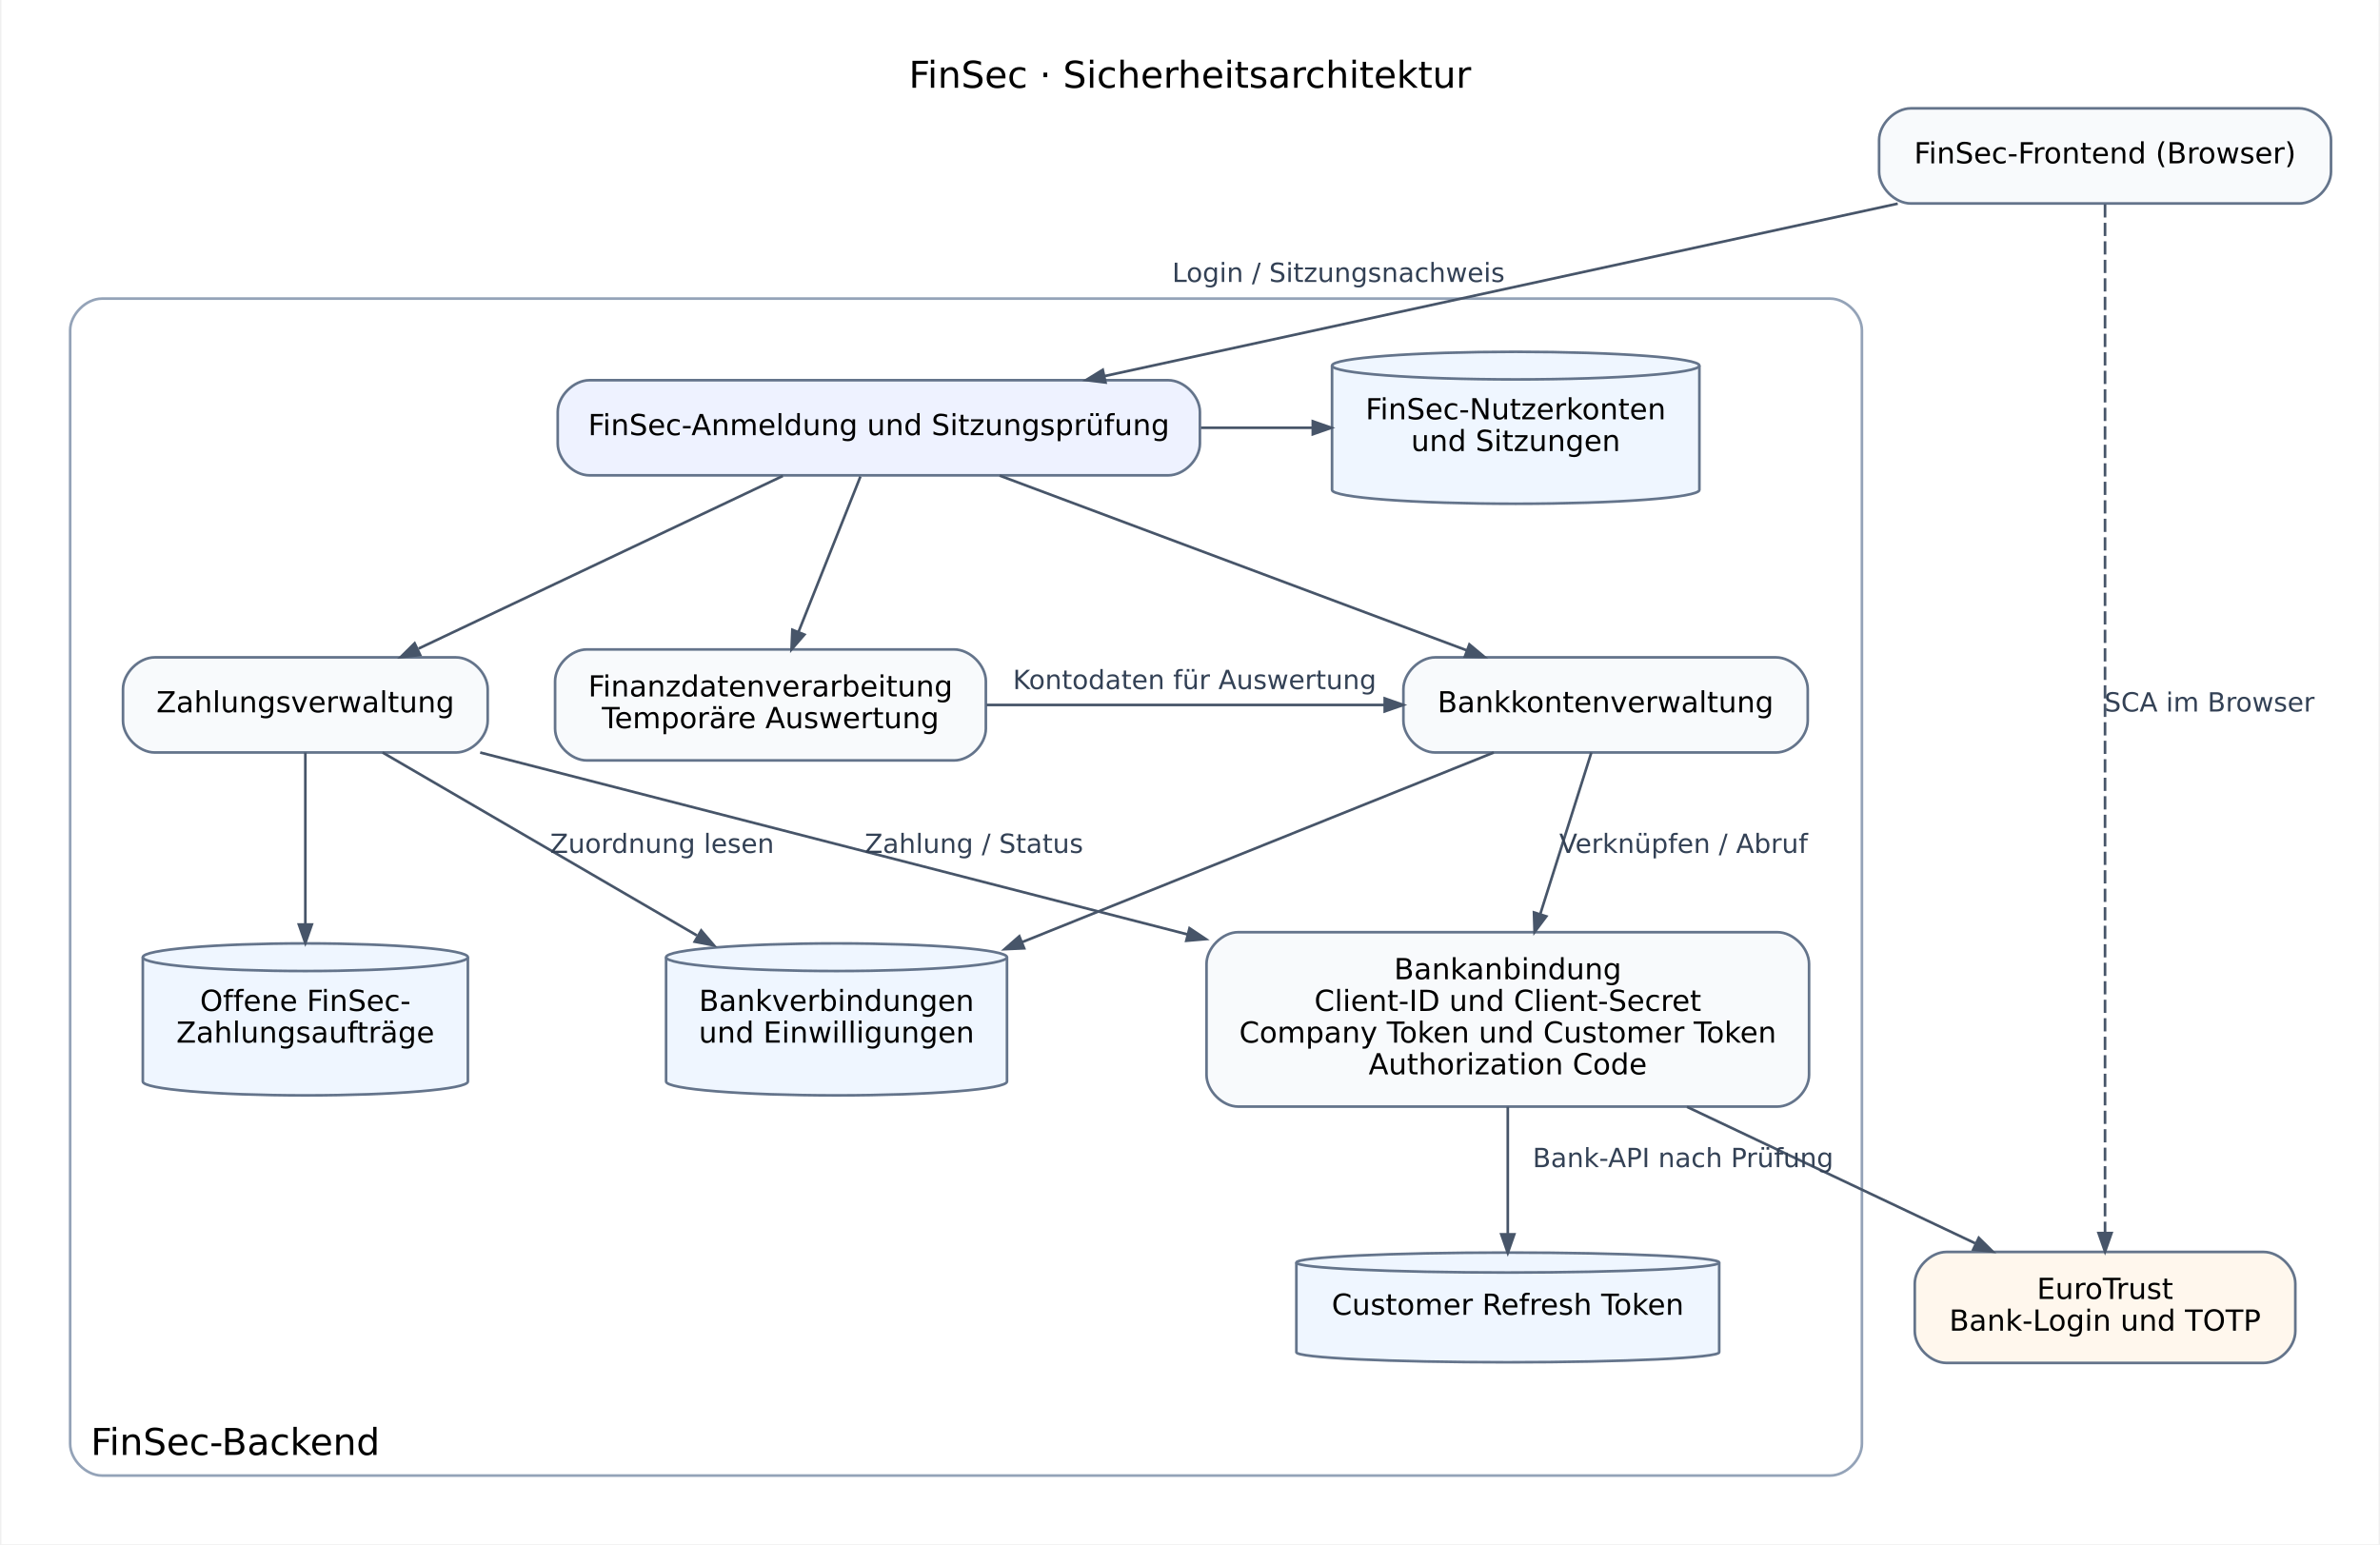
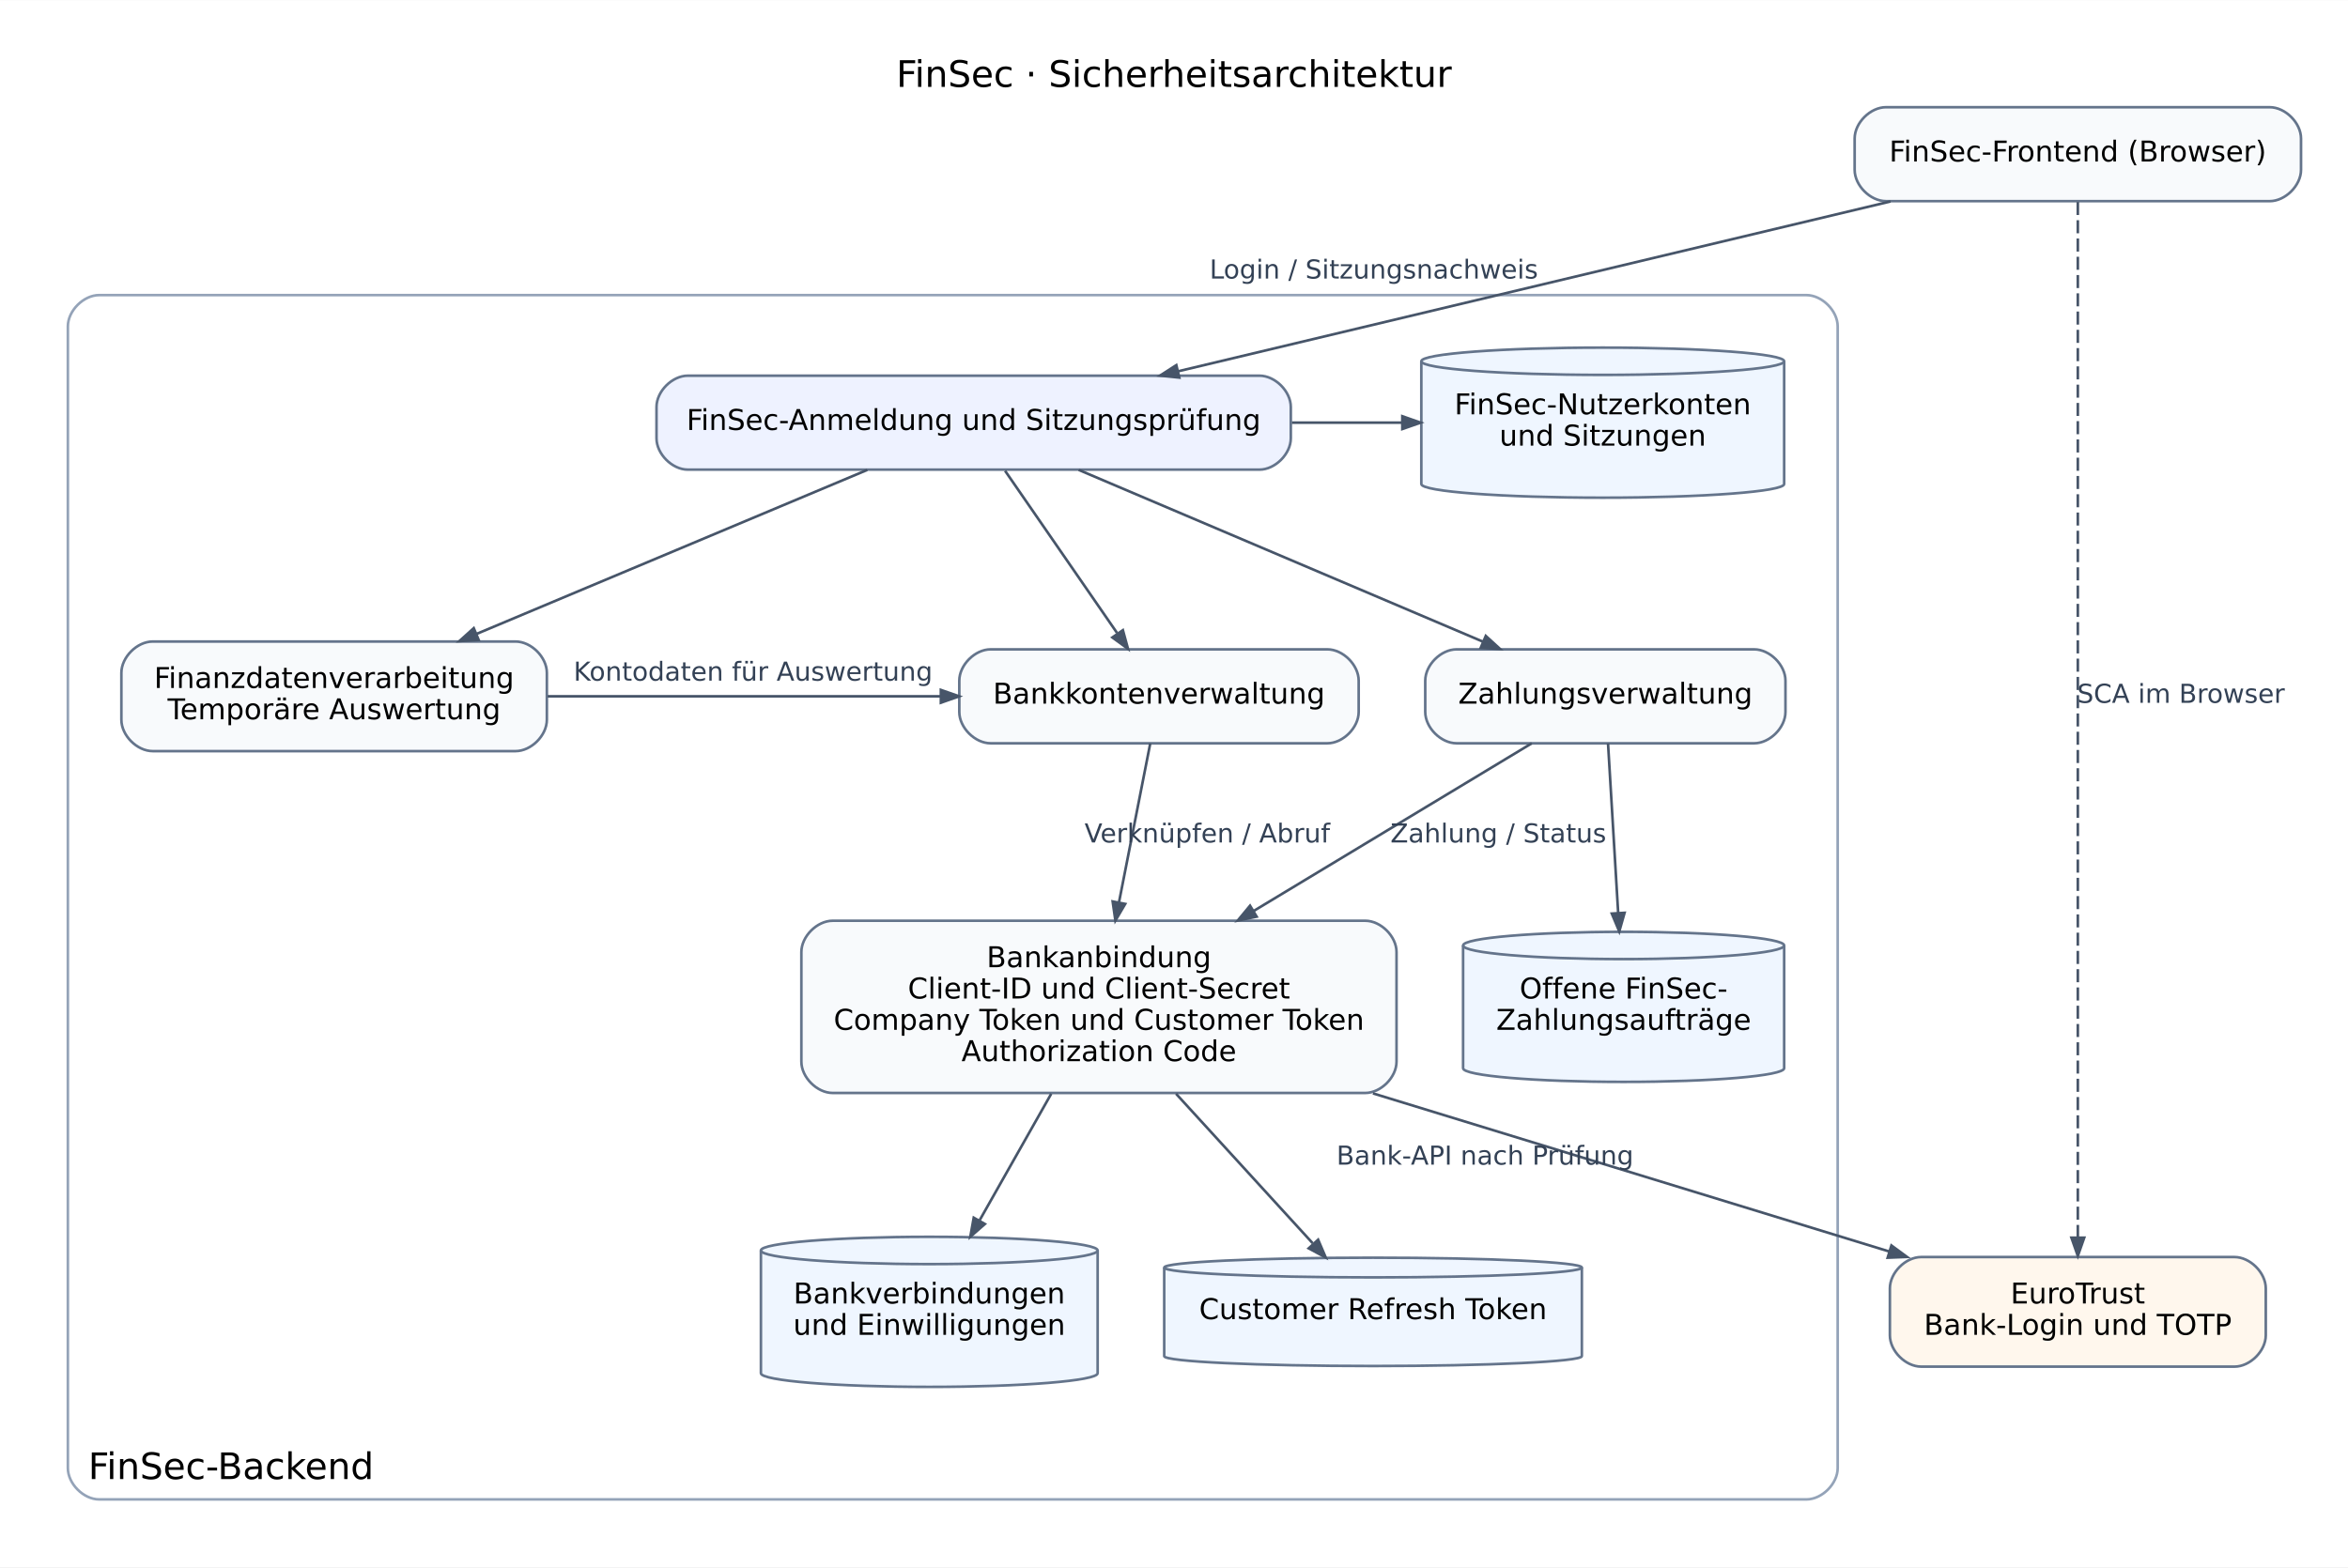
- <svg xmlns="http://www.w3.org/2000/svg" width="900pt" height="584pt" viewBox="0.00 0.00 899.50 584.38">
-   <g id="graph0" class="graph" transform="scale(1 1) rotate(0) translate(18 566.38)">
-     <polygon fill="white" stroke="transparent" points="-18,18 -18,-566.38 881.5,-566.38 881.5,18 -18,18" />
-     <text text-anchor="middle" x="431.75" y="-533.17" font-family="DejaVu Sans" font-size="14.00">FinSec · Sicherheitsarchitektur</text>
+ <svg xmlns="http://www.w3.org/2000/svg" width="900pt" height="601pt" viewBox="0.00 0.00 899.50 600.50">
+   <g id="graph0" class="graph" transform="scale(1 1) rotate(0) translate(18 582.5)">
+     <polygon fill="white" stroke="transparent" points="-18,18 -18,-582.5 881.5,-582.5 881.5,18 -18,18" />
+     <text text-anchor="middle" x="431.75" y="-549.3" font-family="DejaVu Sans" font-size="14.00">FinSec · Sicherheitsarchitektur</text>
    <g id="clust1" class="cluster">
-       <path fill="white" stroke="#94a3b8" d="M20,-8C20,-8 674,-8 674,-8 680,-8 686,-14 686,-20 686,-20 686,-441.38 686,-441.38 686,-447.38 680,-453.38 674,-453.38 674,-453.38 20,-453.38 20,-453.38 14,-453.38 8,-447.38 8,-441.38 8,-441.38 8,-20 8,-20 8,-14 14,-8 20,-8" />
+       <path fill="white" stroke="#94a3b8" d="M20,-8C20,-8 674,-8 674,-8 680,-8 686,-14 686,-20 686,-20 686,-457.5 686,-457.5 686,-463.5 680,-469.5 674,-469.5 674,-469.5 20,-469.5 20,-469.5 14,-469.5 8,-463.5 8,-457.5 8,-457.5 8,-20 8,-20 8,-14 14,-8 20,-8" />
      <text text-anchor="middle" x="70.5" y="-15.8" font-family="DejaVu Sans" font-size="14.00">FinSec-Backend</text>
    </g>
    <g id="node1" class="node">
-       <path fill="#f8fafc" stroke="#64748b" d="M851.5,-525.38C851.5,-525.38 704.5,-525.38 704.5,-525.38 698.5,-525.38 692.5,-519.38 692.5,-513.38 692.5,-513.38 692.5,-501.38 692.5,-501.38 692.5,-495.38 698.5,-489.38 704.5,-489.38 704.5,-489.38 851.5,-489.38 851.5,-489.38 857.5,-489.38 863.5,-495.38 863.5,-501.38 863.5,-501.38 863.5,-513.38 863.5,-513.38 863.5,-519.38 857.5,-525.38 851.5,-525.38" />
-       <text text-anchor="middle" x="778" y="-504.57" font-family="DejaVu Sans" font-size="11.00">FinSec-Frontend (Browser)</text>
+       <path fill="#f8fafc" stroke="#64748b" d="M851.5,-541.5C851.5,-541.5 704.5,-541.5 704.5,-541.5 698.5,-541.5 692.5,-535.5 692.5,-529.5 692.5,-529.5 692.5,-517.5 692.5,-517.5 692.5,-511.5 698.5,-505.5 704.5,-505.5 704.5,-505.5 851.5,-505.5 851.5,-505.5 857.5,-505.5 863.5,-511.5 863.5,-517.5 863.5,-517.5 863.5,-529.5 863.5,-529.5 863.5,-535.5 857.5,-541.5 851.5,-541.5" />
+       <text text-anchor="middle" x="778" y="-520.7" font-family="DejaVu Sans" font-size="11.00">FinSec-Frontend (Browser)</text>
    </g>
    <g id="node2" class="node">
-       <path fill="#fff7ed" stroke="#64748b" d="M838,-92.62C838,-92.62 718,-92.62 718,-92.62 712,-92.62 706,-86.62 706,-80.62 706,-80.62 706,-62.62 706,-62.62 706,-56.62 712,-50.62 718,-50.62 718,-50.62 838,-50.62 838,-50.62 844,-50.62 850,-56.62 850,-62.62 850,-62.62 850,-80.62 850,-80.62 850,-86.62 844,-92.62 838,-92.62" />
-       <text text-anchor="middle" x="778" y="-74.83" font-family="DejaVu Sans" font-size="11.00">EuroTrust</text>
-       <text text-anchor="middle" x="778" y="-62.83" font-family="DejaVu Sans" font-size="11.00">Bank-Login und TOTP</text>
+       <path fill="#fff7ed" stroke="#64748b" d="M838,-100.88C838,-100.88 718,-100.88 718,-100.88 712,-100.88 706,-94.88 706,-88.88 706,-88.88 706,-70.88 706,-70.88 706,-64.88 712,-58.88 718,-58.88 718,-58.88 838,-58.88 838,-58.88 844,-58.88 850,-64.88 850,-70.88 850,-70.88 850,-88.88 850,-88.88 850,-94.88 844,-100.88 838,-100.88" />
+       <text text-anchor="middle" x="778" y="-83.08" font-family="DejaVu Sans" font-size="11.00">EuroTrust</text>
+       <text text-anchor="middle" x="778" y="-71.08" font-family="DejaVu Sans" font-size="11.00">Bank-Login und TOTP</text>
    </g>
-     <g id="edge14" class="edge">
-       <path fill="none" stroke="#475569" stroke-dasharray="5,2" d="M778,-489.07C778,-439.28 778,-305.12 778,-305.12 778,-305.12 778,-162.1 778,-99.92" />
-       <polygon fill="#475569" stroke="#475569" points="780.45,-99.76 778,-92.76 775.55,-99.76 780.45,-99.76" />
-       <text text-anchor="middle" x="817.5" y="-297.12" font-family="DejaVu Sans" font-size="10.00" fill="#334155">SCA im Browser</text>
+     <g id="edge13" class="edge">
+       <path fill="none" stroke="#475569" stroke-dasharray="5,2" d="M778,-505.19C778,-455.41 778,-321.25 778,-321.25 778,-321.25 778,-172.69 778,-108.67" />
+       <polygon fill="#475569" stroke="#475569" points="780.45,-108.3 778,-101.3 775.55,-108.3 780.45,-108.3" />
+       <text text-anchor="middle" x="817.5" y="-313.25" font-family="DejaVu Sans" font-size="10.00" fill="#334155">SCA im Browser</text>
    </g>
    <g id="node3" class="node">
-       <path fill="#eef2ff" stroke="#64748b" d="M423.5,-422.5C423.5,-422.5 204.5,-422.5 204.5,-422.5 198.5,-422.5 192.5,-416.5 192.5,-410.5 192.5,-410.5 192.5,-398.5 192.5,-398.5 192.5,-392.5 198.5,-386.5 204.5,-386.5 204.5,-386.5 423.5,-386.5 423.5,-386.5 429.5,-386.5 435.5,-392.5 435.5,-398.5 435.5,-398.5 435.5,-410.5 435.5,-410.5 435.5,-416.5 429.5,-422.5 423.5,-422.5" />
-       <text text-anchor="middle" x="314" y="-401.7" font-family="DejaVu Sans" font-size="11.00">FinSec-Anmeldung und Sitzungsprüfung</text>
+       <path fill="#eef2ff" stroke="#64748b" d="M464.5,-438.62C464.5,-438.62 245.5,-438.62 245.5,-438.62 239.5,-438.62 233.5,-432.62 233.5,-426.62 233.5,-426.62 233.5,-414.62 233.5,-414.62 233.5,-408.62 239.5,-402.62 245.5,-402.62 245.5,-402.62 464.5,-402.62 464.5,-402.62 470.5,-402.62 476.5,-408.62 476.5,-414.62 476.5,-414.62 476.5,-426.62 476.5,-426.62 476.5,-432.62 470.5,-438.62 464.5,-438.62" />
+       <text text-anchor="middle" x="355" y="-417.82" font-family="DejaVu Sans" font-size="11.00">FinSec-Anmeldung und Sitzungsprüfung</text>
+     </g>
+     <g id="edge11" class="edge">
+       <path fill="none" stroke="#475569" d="M706.24,-505.39C630.51,-487.33 511.5,-458.95 433.36,-440.31" />
+       <polygon fill="#475569" stroke="#475569" points="433.78,-437.89 426.4,-438.65 432.64,-442.66 433.78,-437.89" />
+       <text text-anchor="middle" x="508.3" y="-475.85" font-family="DejaVu Sans" font-size="10.00" fill="#334155">Login / Sitzungsnachweis</text>
+     </g>
+     <g id="node4" class="node">
+       <path fill="#f8fafc" stroke="#64748b" d="M179.5,-336.75C179.5,-336.75 40.5,-336.75 40.5,-336.75 34.5,-336.75 28.5,-330.75 28.5,-324.75 28.5,-324.75 28.5,-306.75 28.5,-306.75 28.5,-300.75 34.5,-294.75 40.5,-294.75 40.5,-294.75 179.5,-294.75 179.5,-294.75 185.5,-294.75 191.5,-300.75 191.5,-306.75 191.5,-306.75 191.5,-324.75 191.5,-324.75 191.5,-330.75 185.5,-336.75 179.5,-336.75" />
+       <text text-anchor="middle" x="110" y="-318.95" font-family="DejaVu Sans" font-size="11.00">Finanzdatenverarbeitung</text>
+       <text text-anchor="middle" x="110" y="-306.95" font-family="DejaVu Sans" font-size="11.00">Temporäre Auswertung</text>
+     </g>
+     <g id="edge2" class="edge">
+       <path fill="none" stroke="#475569" d="M314.27,-402.52C273.29,-385.31 209.83,-358.67 164.53,-339.65" />
+       <polygon fill="#475569" stroke="#475569" points="165.38,-337.35 157.98,-336.9 163.49,-341.87 165.38,-337.35" />
+     </g>
+     <g id="node5" class="node">
+       <path fill="#f8fafc" stroke="#64748b" d="M490.5,-333.75C490.5,-333.75 361.5,-333.75 361.5,-333.75 355.5,-333.75 349.5,-327.75 349.5,-321.75 349.5,-321.75 349.5,-309.75 349.5,-309.75 349.5,-303.75 355.5,-297.75 361.5,-297.75 361.5,-297.75 490.5,-297.75 490.5,-297.75 496.5,-297.75 502.5,-303.75 502.5,-309.75 502.5,-309.75 502.5,-321.75 502.5,-321.75 502.5,-327.75 496.5,-333.75 490.5,-333.75" />
+       <text text-anchor="middle" x="426" y="-312.95" font-family="DejaVu Sans" font-size="11.00">Bankkontenverwaltung</text>
+     </g>
+     <g id="edge3" class="edge">
+       <path fill="none" stroke="#475569" d="M367.04,-402.17C378.85,-385.07 396.91,-358.91 409.93,-340.04" />
+       <polygon fill="#475569" stroke="#475569" points="412.17,-341.1 414.13,-333.94 408.14,-338.31 412.17,-341.1" />
+     </g>
+     <g id="node6" class="node">
+       <path fill="#f8fafc" stroke="#64748b" d="M654,-333.75C654,-333.75 540,-333.75 540,-333.75 534,-333.75 528,-327.75 528,-321.75 528,-321.75 528,-309.75 528,-309.75 528,-303.75 534,-297.75 540,-297.75 540,-297.75 654,-297.75 654,-297.75 660,-297.75 666,-303.75 666,-309.75 666,-309.75 666,-321.75 666,-321.75 666,-327.75 660,-333.75 654,-333.75" />
+       <text text-anchor="middle" x="597" y="-312.95" font-family="DejaVu Sans" font-size="11.00">Zahlungsverwaltung</text>
+     </g>
+     <g id="edge4" class="edge">
+       <path fill="none" stroke="#475569" d="M395.23,-402.52C437.89,-384.39 505.2,-355.78 550.2,-336.65" />
+       <polygon fill="#475569" stroke="#475569" points="551.19,-338.89 556.67,-333.89 549.27,-334.38 551.19,-338.89" />
+     </g>
+     <g id="node8" class="node">
+       <path fill="#eff6ff" stroke="#64748b" d="M665.5,-444.15C665.5,-447.03 634.35,-449.38 596,-449.38 557.65,-449.38 526.5,-447.03 526.5,-444.15 526.5,-444.15 526.5,-397.1 526.5,-397.1 526.5,-394.22 557.65,-391.87 596,-391.87 634.35,-391.87 665.5,-394.22 665.5,-397.1 665.5,-397.1 665.5,-444.15 665.5,-444.15" />
+       <path fill="none" stroke="#64748b" d="M665.5,-444.15C665.5,-441.26 634.35,-438.92 596,-438.92 557.65,-438.92 526.5,-441.26 526.5,-444.15" />
+       <text text-anchor="middle" x="596" y="-423.82" font-family="DejaVu Sans" font-size="11.00">FinSec-Nutzerkonten</text>
+       <text text-anchor="middle" x="596" y="-411.82" font-family="DejaVu Sans" font-size="11.00">und Sitzungen</text>
+     </g>
+     <g id="edge1" class="edge">
+       <path fill="none" stroke="#475569" d="M476.91,-420.62C490.91,-420.62 504.91,-420.62 518.9,-420.62" />
+       <polygon fill="#475569" stroke="#475569" points="519.22,-423.08 526.22,-420.62 519.22,-418.18 519.22,-423.08" />
+     </g>
+     <g id="edge5" class="edge">
+       <path fill="none" stroke="#475569" d="M191.79,-315.75C238.06,-315.75 295.79,-315.75 342.36,-315.75" />
+       <polygon fill="#475569" stroke="#475569" points="342.44,-318.2 349.44,-315.75 342.44,-313.3 342.44,-318.2" />
+       <text text-anchor="middle" x="270.5" y="-321.75" font-family="DejaVu Sans" font-size="10.00" fill="#334155">Kontodaten für Auswertung</text>
+     </g>
+     <g id="node7" class="node">
+       <path fill="#f8fafc" stroke="#64748b" d="M505,-229.75C505,-229.75 301,-229.75 301,-229.75 295,-229.75 289,-223.75 289,-217.75 289,-217.75 289,-175.75 289,-175.75 289,-169.75 295,-163.75 301,-163.75 301,-163.75 505,-163.75 505,-163.75 511,-163.75 517,-169.75 517,-175.75 517,-175.75 517,-217.75 517,-217.75 517,-223.75 511,-229.75 505,-229.75" />
+       <text text-anchor="middle" x="403" y="-211.95" font-family="DejaVu Sans" font-size="11.00">Bankanbindung</text>
+       <text text-anchor="middle" x="403" y="-199.95" font-family="DejaVu Sans" font-size="11.00">Client-ID und Client-Secret</text>
+       <text text-anchor="middle" x="403" y="-187.95" font-family="DejaVu Sans" font-size="11.00">Company Token und Customer Token</text>
+       <text text-anchor="middle" x="403" y="-175.95" font-family="DejaVu Sans" font-size="11.00">Authorization Code</text>
+     </g>
+     <g id="edge7" class="edge">
+       <path fill="none" stroke="#475569" d="M422.66,-297.74C419.54,-281.86 414.76,-257.59 410.7,-236.94" />
+       <polygon fill="#475569" stroke="#475569" points="413.06,-236.2 409.3,-229.8 408.25,-237.14 413.06,-236.2" />
+       <text text-anchor="middle" x="444.5" y="-259.75" font-family="DejaVu Sans" font-size="10.00" fill="#334155">Verknüpfen / Abruf</text>
+     </g>
+     <g id="edge8" class="edge">
+       <path fill="none" stroke="#475569" d="M568.79,-297.74C540.98,-280.96 497.61,-254.81 462.21,-233.46" />
+       <polygon fill="#475569" stroke="#475569" points="463.41,-231.32 456.15,-229.8 460.88,-235.52 463.41,-231.32" />
+       <text text-anchor="middle" x="556" y="-259.75" font-family="DejaVu Sans" font-size="10.00" fill="#334155">Zahlung / Status</text>
+     </g>
+     <g id="node10" class="node">
+       <path fill="#eff6ff" stroke="#64748b" d="M665.5,-220.27C665.5,-223.16 637.93,-225.5 604,-225.5 570.07,-225.5 542.5,-223.16 542.5,-220.27 542.5,-220.27 542.5,-173.23 542.5,-173.23 542.5,-170.34 570.07,-168 604,-168 637.93,-168 665.5,-170.34 665.5,-173.23 665.5,-173.23 665.5,-220.27 665.5,-220.27" />
+       <path fill="none" stroke="#64748b" d="M665.5,-220.27C665.5,-217.39 637.93,-215.05 604,-215.05 570.07,-215.05 542.5,-217.39 542.5,-220.27" />
+       <text text-anchor="middle" x="604" y="-199.95" font-family="DejaVu Sans" font-size="11.00">Offene FinSec-</text>
+       <text text-anchor="middle" x="604" y="-187.95" font-family="DejaVu Sans" font-size="11.00">Zahlungsaufträge</text>
+     </g>
+     <g id="edge6" class="edge">
+       <path fill="none" stroke="#475569" d="M598.02,-297.74C599.03,-280.77 600.62,-254.21 601.91,-232.72" />
+       <polygon fill="#475569" stroke="#475569" points="604.36,-232.79 602.33,-225.65 599.47,-232.49 604.36,-232.79" />
    </g>
    <g id="edge12" class="edge">
-       <path fill="none" stroke="#475569" d="M699.55,-489.32C616.27,-471.21 485.08,-442.69 399.28,-424.04" />
-       <polygon fill="#475569" stroke="#475569" points="399.78,-421.64 392.41,-422.55 398.73,-426.43 399.78,-421.64" />
-       <text text-anchor="middle" x="487.92" y="-459.68" font-family="DejaVu Sans" font-size="10.00" fill="#334155">Login / Sitzungsnachweis</text>
+       <path fill="none" stroke="#475569" d="M507.96,-163.6C571.05,-144.27 649.71,-120.17 705.83,-102.98" />
+       <polygon fill="#475569" stroke="#475569" points="706.59,-105.31 712.56,-100.92 705.15,-100.63 706.59,-105.31" />
+       <text text-anchor="middle" x="550.9" y="-136.29" font-family="DejaVu Sans" font-size="10.00" fill="#334155">Bank-API nach Prüfung</text>
    </g>
-     <g id="node4" class="node">
-       <path fill="#f8fafc" stroke="#64748b" d="M342.5,-320.62C342.5,-320.62 203.5,-320.62 203.5,-320.62 197.5,-320.62 191.5,-314.62 191.5,-308.62 191.5,-308.62 191.5,-290.62 191.5,-290.62 191.5,-284.62 197.5,-278.62 203.5,-278.62 203.5,-278.62 342.5,-278.62 342.5,-278.62 348.5,-278.62 354.5,-284.62 354.5,-290.62 354.5,-290.62 354.5,-308.62 354.5,-308.62 354.5,-314.62 348.5,-320.62 342.5,-320.62" />
-       <text text-anchor="middle" x="273" y="-302.82" font-family="DejaVu Sans" font-size="11.00">Finanzdatenverarbeitung</text>
-       <text text-anchor="middle" x="273" y="-290.82" font-family="DejaVu Sans" font-size="11.00">Temporäre Auswertung</text>
-     </g>
-     <g id="edge2" class="edge">
-       <path fill="none" stroke="#475569" d="M307.04,-386.05C300.62,-369.92 290.97,-345.71 283.58,-327.18" />
-       <polygon fill="#475569" stroke="#475569" points="285.84,-326.23 280.97,-320.63 281.29,-328.04 285.84,-326.23" />
-     </g>
-     <g id="node5" class="node">
-       <path fill="#f8fafc" stroke="#64748b" d="M653.5,-317.62C653.5,-317.62 524.5,-317.62 524.5,-317.62 518.5,-317.62 512.5,-311.62 512.5,-305.62 512.5,-305.62 512.5,-293.62 512.5,-293.62 512.5,-287.62 518.5,-281.62 524.5,-281.62 524.5,-281.62 653.5,-281.62 653.5,-281.62 659.5,-281.62 665.5,-287.62 665.5,-293.62 665.5,-293.62 665.5,-305.62 665.5,-305.62 665.5,-311.62 659.5,-317.62 653.5,-317.62" />
-       <text text-anchor="middle" x="589" y="-296.82" font-family="DejaVu Sans" font-size="11.00">Bankkontenverwaltung</text>
-     </g>
-     <g id="edge3" class="edge">
-       <path fill="none" stroke="#475569" d="M359.72,-386.4C408.39,-368.19 485.31,-339.42 536.44,-320.29" />
-       <polygon fill="#475569" stroke="#475569" points="537.47,-322.52 543.17,-317.77 535.76,-317.93 537.47,-322.52" />
-     </g>
-     <g id="node6" class="node">
-       <path fill="#f8fafc" stroke="#64748b" d="M154,-317.62C154,-317.62 40,-317.62 40,-317.62 34,-317.62 28,-311.62 28,-305.62 28,-305.62 28,-293.62 28,-293.62 28,-287.62 34,-281.62 40,-281.62 40,-281.62 154,-281.62 154,-281.62 160,-281.62 166,-287.62 166,-293.62 166,-293.62 166,-305.62 166,-305.62 166,-311.62 160,-317.62 154,-317.62" />
-       <text text-anchor="middle" x="97" y="-296.82" font-family="DejaVu Sans" font-size="11.00">Zahlungsverwaltung</text>
-     </g>
-     <g id="edge4" class="edge">
-       <path fill="none" stroke="#475569" d="M277.68,-386.28C239.7,-368.28 180.12,-340.03 139.86,-320.95" />
-       <polygon fill="#475569" stroke="#475569" points="140.45,-318.51 133.08,-317.73 138.35,-322.94 140.45,-318.51" />
-     </g>
-     <g id="node8" class="node">
-       <path fill="#eff6ff" stroke="#64748b" d="M624.5,-428.02C624.5,-430.91 593.35,-433.25 555,-433.25 516.65,-433.25 485.5,-430.91 485.5,-428.02 485.5,-428.02 485.5,-380.98 485.5,-380.98 485.5,-378.09 516.65,-375.75 555,-375.75 593.35,-375.75 624.5,-378.09 624.5,-380.98 624.5,-380.98 624.5,-428.02 624.5,-428.02" />
-       <path fill="none" stroke="#64748b" d="M624.5,-428.02C624.5,-425.14 593.35,-422.8 555,-422.8 516.65,-422.8 485.5,-425.14 485.5,-428.02" />
-       <text text-anchor="middle" x="555" y="-407.7" font-family="DejaVu Sans" font-size="11.00">FinSec-Nutzerkonten</text>
-       <text text-anchor="middle" x="555" y="-395.7" font-family="DejaVu Sans" font-size="11.00">und Sitzungen</text>
-     </g>
-     <g id="edge1" class="edge">
-       <path fill="none" stroke="#475569" d="M435.91,-404.5C449.91,-404.5 463.91,-404.5 477.9,-404.5" />
-       <polygon fill="#475569" stroke="#475569" points="478.22,-406.95 485.22,-404.5 478.22,-402.05 478.22,-406.95" />
-     </g>
-     <g id="edge5" class="edge">
-       <path fill="none" stroke="#475569" d="M354.79,-299.62C401.06,-299.62 458.79,-299.62 505.36,-299.62" />
-       <polygon fill="#475569" stroke="#475569" points="505.44,-302.08 512.44,-299.62 505.44,-297.18 505.44,-302.08" />
-       <text text-anchor="middle" x="433.5" y="-305.62" font-family="DejaVu Sans" font-size="10.00" fill="#334155">Kontodaten für Auswertung</text>
-     </g>
-     <g id="node7" class="node">
-       <path fill="#f8fafc" stroke="#64748b" d="M654,-213.62C654,-213.62 450,-213.62 450,-213.62 444,-213.62 438,-207.62 438,-201.62 438,-201.62 438,-159.62 438,-159.62 438,-153.62 444,-147.62 450,-147.62 450,-147.62 654,-147.62 654,-147.62 660,-147.62 666,-153.62 666,-159.62 666,-159.62 666,-201.62 666,-201.62 666,-207.62 660,-213.62 654,-213.62" />
-       <text text-anchor="middle" x="552" y="-195.82" font-family="DejaVu Sans" font-size="11.00">Bankanbindung</text>
-       <text text-anchor="middle" x="552" y="-183.82" font-family="DejaVu Sans" font-size="11.00">Client-ID und Client-Secret</text>
-       <text text-anchor="middle" x="552" y="-171.82" font-family="DejaVu Sans" font-size="11.00">Company Token und Customer Token</text>
-       <text text-anchor="middle" x="552" y="-159.82" font-family="DejaVu Sans" font-size="11.00">Authorization Code</text>
+     <g id="node9" class="node">
+       <path fill="#eff6ff" stroke="#64748b" d="M402.5,-103.4C402.5,-106.28 373.59,-108.63 338,-108.63 302.41,-108.63 273.5,-106.28 273.5,-103.4 273.5,-103.4 273.5,-56.35 273.5,-56.35 273.5,-53.47 302.41,-51.12 338,-51.12 373.59,-51.12 402.5,-53.47 402.5,-56.35 402.5,-56.35 402.5,-103.4 402.5,-103.4" />
+       <path fill="none" stroke="#64748b" d="M402.5,-103.4C402.5,-100.51 373.59,-98.17 338,-98.17 302.41,-98.17 273.5,-100.51 273.5,-103.4" />
+       <text text-anchor="middle" x="338" y="-83.08" font-family="DejaVu Sans" font-size="11.00">Bankverbindungen</text>
+       <text text-anchor="middle" x="338" y="-71.08" font-family="DejaVu Sans" font-size="11.00">und Einwilligungen</text>
    </g>
    <g id="edge9" class="edge">
-       <path fill="none" stroke="#475569" d="M583.62,-281.61C578.58,-265.67 570.86,-241.25 564.31,-220.54" />
-       <polygon fill="#475569" stroke="#475569" points="566.58,-219.61 562.14,-213.68 561.91,-221.09 566.58,-219.61" />
-       <text text-anchor="middle" x="618.5" y="-243.62" font-family="DejaVu Sans" font-size="10.00" fill="#334155">Verknüpfen / Abruf</text>
+       <path fill="none" stroke="#475569" d="M384.72,-163.45C376.18,-148.35 366,-130.36 357.33,-115.04" />
+       <polygon fill="#475569" stroke="#475569" points="359.3,-113.54 353.72,-108.65 355.03,-115.95 359.3,-113.54" />
    </g>
-     <g id="node9" class="node">
-       <path fill="#eff6ff" stroke="#64748b" d="M362.5,-204.15C362.5,-207.03 333.59,-209.38 298,-209.38 262.41,-209.38 233.5,-207.03 233.5,-204.15 233.5,-204.15 233.5,-157.1 233.5,-157.1 233.5,-154.22 262.41,-151.87 298,-151.87 333.59,-151.87 362.5,-154.22 362.5,-157.1 362.5,-157.1 362.5,-204.15 362.5,-204.15" />
-       <path fill="none" stroke="#64748b" d="M362.5,-204.15C362.5,-201.26 333.59,-198.92 298,-198.92 262.41,-198.92 233.5,-201.26 233.5,-204.15" />
-       <text text-anchor="middle" x="298" y="-183.82" font-family="DejaVu Sans" font-size="11.00">Bankverbindungen</text>
-       <text text-anchor="middle" x="298" y="-171.82" font-family="DejaVu Sans" font-size="11.00">und Einwilligungen</text>
-     </g>
-     <g id="edge6" class="edge">
-       <path fill="none" stroke="#475569" d="M546.69,-281.61C499.96,-262.82 423.97,-232.27 368.27,-209.88" />
-       <polygon fill="#475569" stroke="#475569" points="368.99,-207.53 361.58,-207.19 367.16,-212.07 368.99,-207.53" />
+     <g id="node11" class="node">
+       <path fill="#eff6ff" stroke="#64748b" d="M588,-96.85C588,-98.93 552.14,-100.63 508,-100.63 463.86,-100.63 428,-98.93 428,-96.85 428,-96.85 428,-62.9 428,-62.9 428,-60.82 463.86,-59.12 508,-59.12 552.14,-59.12 588,-60.82 588,-62.9 588,-62.9 588,-96.85 588,-96.85" />
+       <path fill="none" stroke="#64748b" d="M588,-96.85C588,-94.77 552.14,-93.08 508,-93.08 463.86,-93.08 428,-94.77 428,-96.85" />
+       <text text-anchor="middle" x="508" y="-77.08" font-family="DejaVu Sans" font-size="11.00">Customer Refresh Token</text>
    </g>
    <g id="edge10" class="edge">
-       <path fill="none" stroke="#475569" d="M163.16,-281.61C233.11,-263.62 344.99,-234.86 430.82,-212.78" />
-       <polygon fill="#475569" stroke="#475569" points="431.57,-215.12 437.74,-211.01 430.35,-210.38 431.57,-215.12" />
-       <text text-anchor="middle" x="350" y="-243.62" font-family="DejaVu Sans" font-size="10.00" fill="#334155">Zahlung / Status</text>
-     </g>
-     <g id="edge7" class="edge">
-       <path fill="none" stroke="#475569" d="M126.23,-281.61C157.31,-263.52 207.14,-234.52 245.14,-212.4" />
-       <polygon fill="#475569" stroke="#475569" points="246.79,-214.27 251.61,-208.63 244.33,-210.03 246.79,-214.27" />
-       <text text-anchor="middle" x="232" y="-243.62" font-family="DejaVu Sans" font-size="10.00" fill="#334155">Zuordnung lesen</text>
-     </g>
-     <g id="node10" class="node">
-       <path fill="#eff6ff" stroke="#64748b" d="M158.5,-204.15C158.5,-207.03 130.93,-209.38 97,-209.38 63.07,-209.38 35.5,-207.03 35.5,-204.15 35.5,-204.15 35.5,-157.1 35.5,-157.1 35.5,-154.22 63.07,-151.87 97,-151.87 130.93,-151.87 158.5,-154.22 158.5,-157.1 158.5,-157.1 158.5,-204.15 158.5,-204.15" />
-       <path fill="none" stroke="#64748b" d="M158.5,-204.15C158.5,-201.26 130.93,-198.92 97,-198.92 63.07,-198.92 35.5,-201.26 35.5,-204.15" />
-       <text text-anchor="middle" x="97" y="-183.82" font-family="DejaVu Sans" font-size="11.00">Offene FinSec-</text>
-       <text text-anchor="middle" x="97" y="-171.82" font-family="DejaVu Sans" font-size="11.00">Zahlungsaufträge</text>
-     </g>
-     <g id="edge8" class="edge">
-       <path fill="none" stroke="#475569" d="M97,-281.61C97,-264.64 97,-238.08 97,-216.6" />
-       <polygon fill="#475569" stroke="#475569" points="99.45,-216.53 97,-209.53 94.55,-216.53 99.45,-216.53" />
-     </g>
-     <g id="edge13" class="edge">
-       <path fill="none" stroke="#475569" d="M619.81,-147.52C654.89,-130.91 696.93,-111.01 728.85,-95.9" />
-       <polygon fill="#475569" stroke="#475569" points="730.22,-97.96 735.5,-92.75 728.12,-93.53 730.22,-97.96" />
-       <text text-anchor="middle" x="618.33" y="-124.71" font-family="DejaVu Sans" font-size="10.00" fill="#334155">Bank-API nach Prüfung</text>
-     </g>
-     <g id="node11" class="node">
-       <path fill="#eff6ff" stroke="#64748b" d="M632,-88.6C632,-90.68 596.14,-92.38 552,-92.38 507.86,-92.38 472,-90.68 472,-88.6 472,-88.6 472,-54.65 472,-54.65 472,-52.57 507.86,-50.87 552,-50.87 596.14,-50.87 632,-52.57 632,-54.65 632,-54.65 632,-88.6 632,-88.6" />
-       <path fill="none" stroke="#64748b" d="M632,-88.6C632,-86.52 596.14,-84.83 552,-84.83 507.86,-84.83 472,-86.52 472,-88.6" />
-       <text text-anchor="middle" x="552" y="-68.83" font-family="DejaVu Sans" font-size="11.00">Customer Refresh Token</text>
-     </g>
-     <g id="edge11" class="edge">
-       <path fill="none" stroke="#475569" d="M552,-147.52C552,-132.21 552,-114.11 552,-99.54" />
-       <polygon fill="#475569" stroke="#475569" points="554.45,-99.27 552,-92.27 549.55,-99.27 554.45,-99.27" />
+       <path fill="none" stroke="#475569" d="M432.53,-163.45C449.09,-145.32 469.46,-123.04 484.86,-106.19" />
+       <polygon fill="#475569" stroke="#475569" points="486.97,-107.52 489.88,-100.7 483.35,-104.21 486.97,-107.52" />
    </g>
  </g>
</svg>
